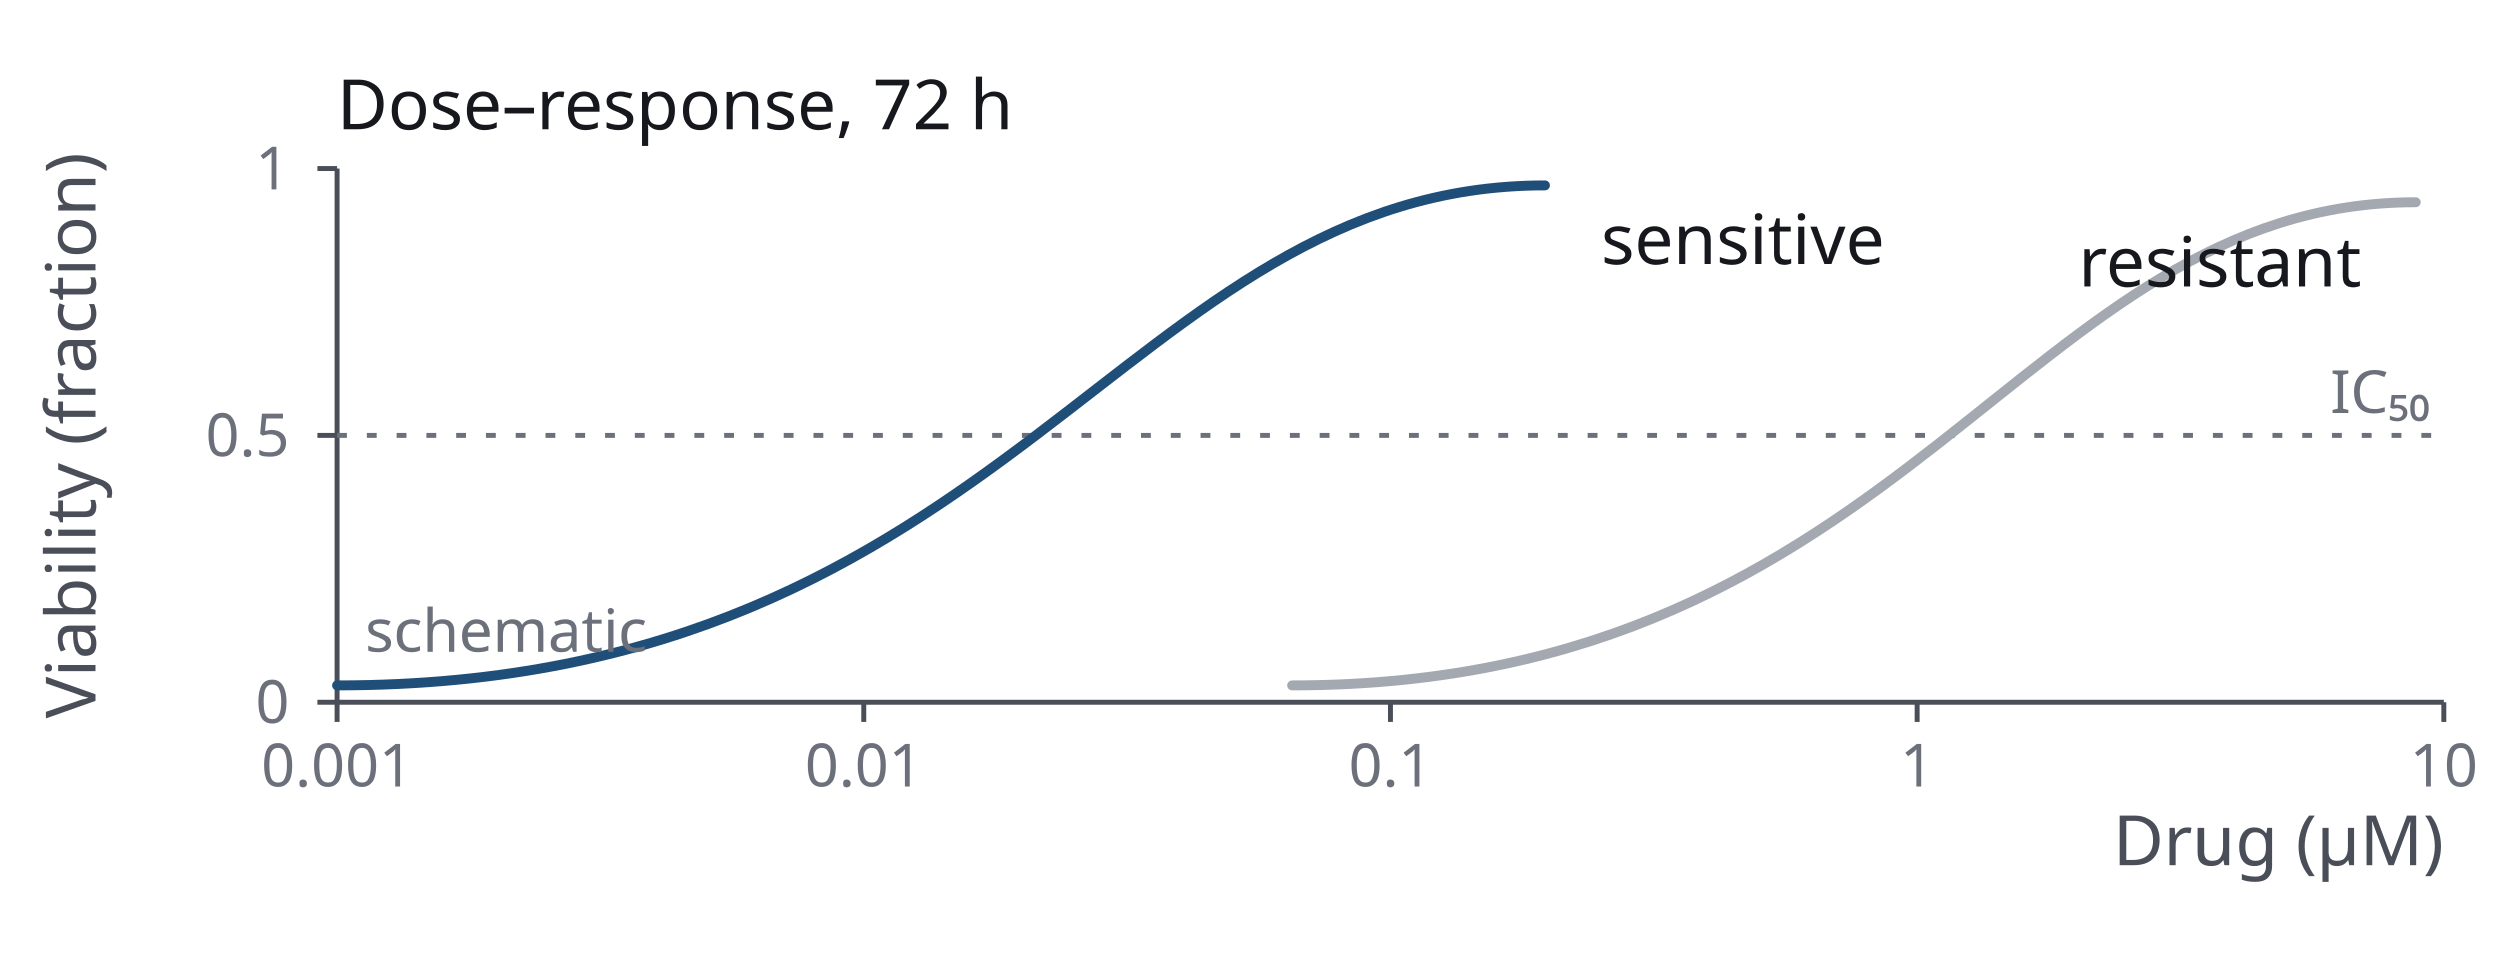
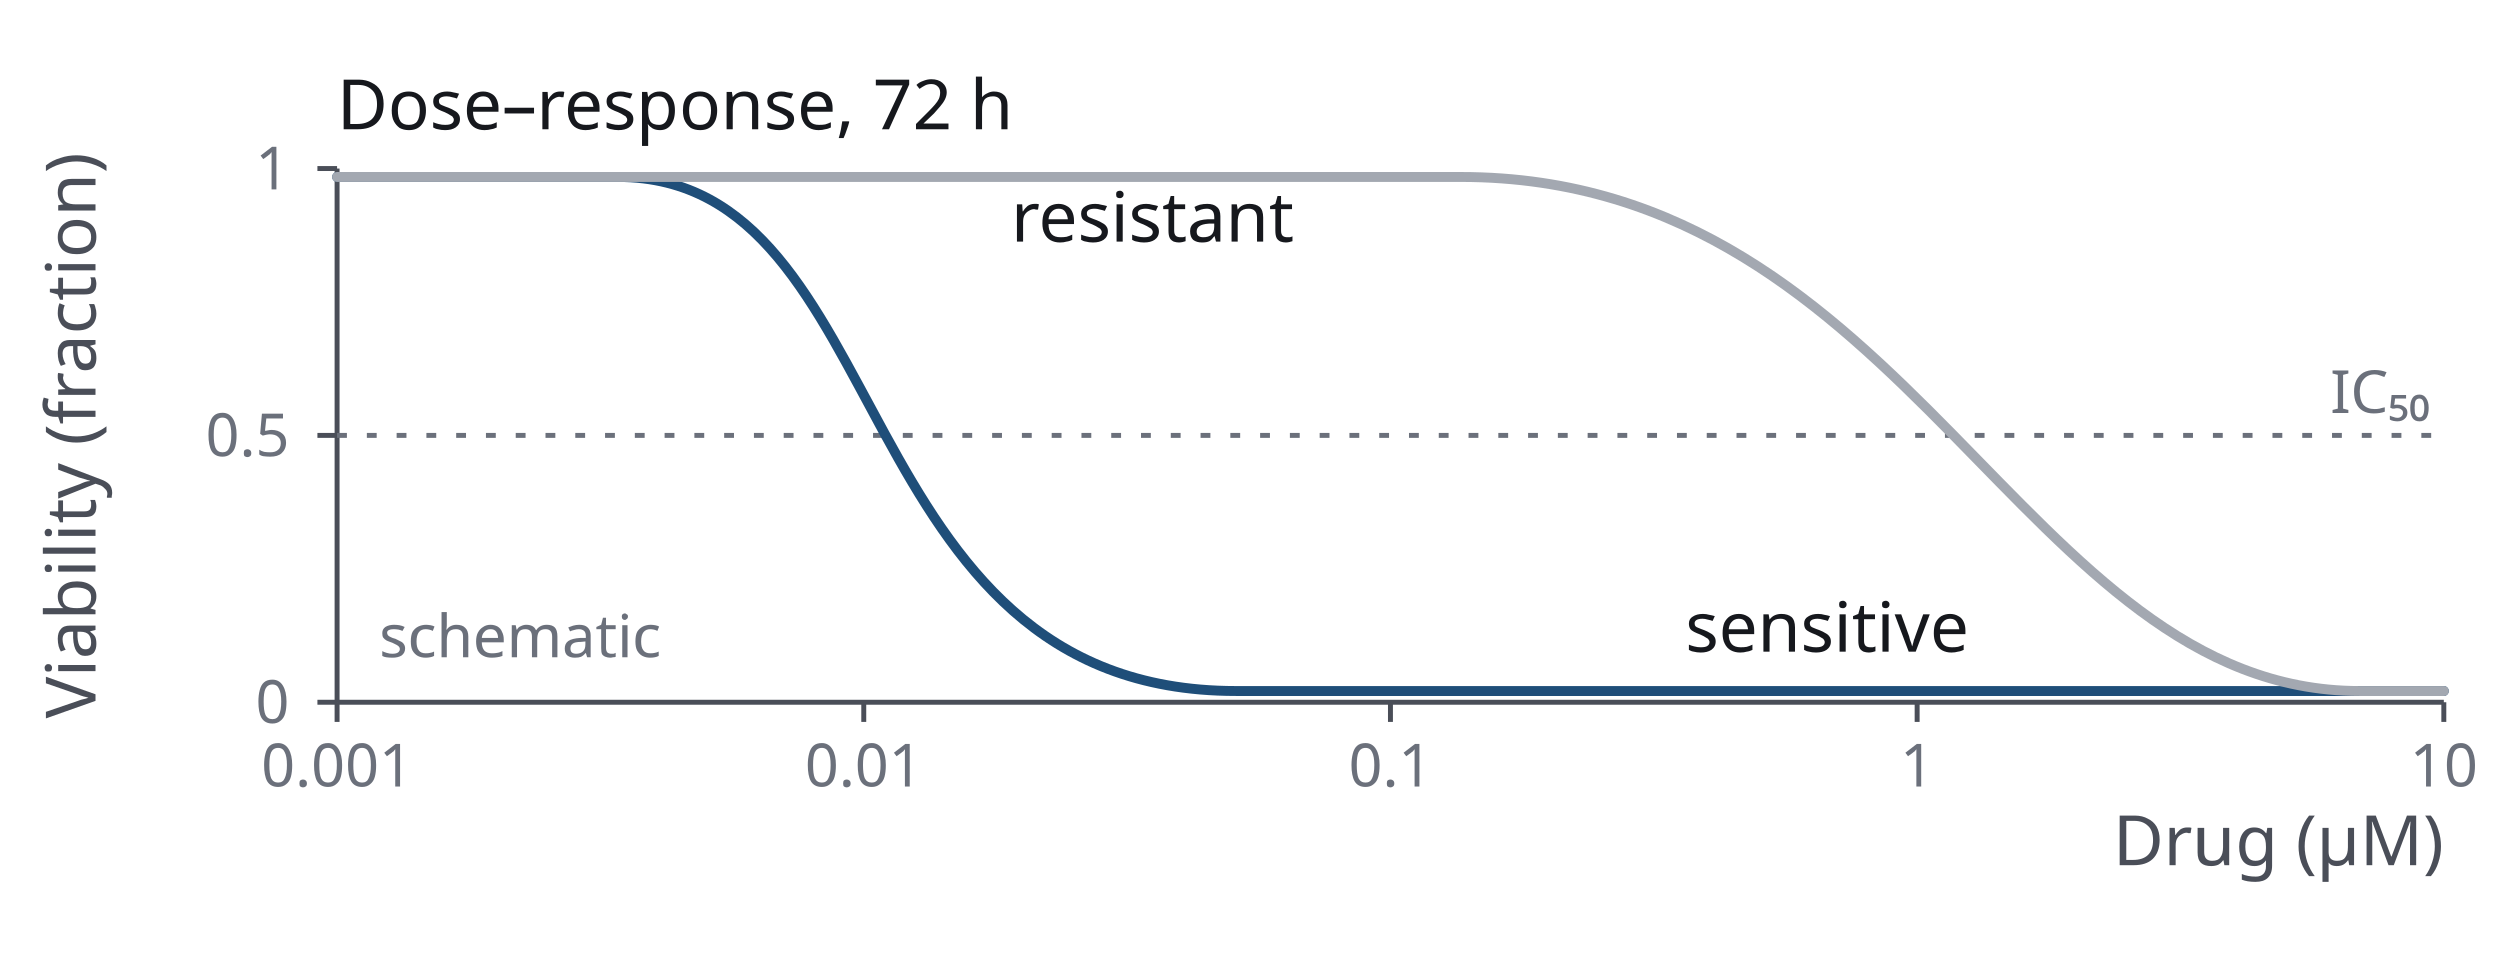
<svg xmlns="http://www.w3.org/2000/svg" width="89mm" height="34mm" viewBox="0 0 89 34">
  <text x="12" y="4.6" font-family="IBM Plex Sans" font-size="2.47" font-weight="500" fill="#16181d">Dose–response, 72 h</text>
  <line x1="12" y1="6" x2="12" y2="25" stroke="#4a4e58" stroke-width="0.176" />
  <line x1="12" y1="25" x2="87" y2="25" stroke="#4a4e58" stroke-width="0.176" />
  <g stroke="#4a4e58" stroke-width="0.176">
    <line x1="12" y1="25" x2="12" y2="25.7" />
    <line x1="30.75" y1="25" x2="30.75" y2="25.7" />
    <line x1="49.5" y1="25" x2="49.5" y2="25.7" />
    <line x1="68.25" y1="25" x2="68.25" y2="25.7" />
    <line x1="87" y1="25" x2="87" y2="25.7" />
    <line x1="11.3" y1="25" x2="12" y2="25" />
    <line x1="11.3" y1="15.5" x2="12" y2="15.5" />
    <line x1="11.3" y1="6" x2="12" y2="6" />
  </g>
  <g font-family="IBM Plex Sans" font-size="2.117" fill="#6b707b">
    <text x="12" y="28.0" text-anchor="middle">0.001</text>
    <text x="30.75" y="28.0" text-anchor="middle">0.01</text>
    <text x="49.5" y="28.0" text-anchor="middle">0.1</text>
    <text x="68.25" y="28.0" text-anchor="middle">1</text>
    <text x="87" y="28.0" text-anchor="middle">10</text>
    <text x="10.3" y="25.74" text-anchor="end">0</text>
    <text x="10.3" y="16.24" text-anchor="end">0.5</text>
    <text x="10.3" y="6.74" text-anchor="end">1</text>
  </g>
  <line x1="12" y1="15.5" x2="87" y2="15.5" stroke="#6b707b" stroke-width="0.176" stroke-dasharray="0.35 0.71" />
  <text x="86.5" y="14.7" font-family="IBM Plex Sans" font-size="2.117" fill="#6b707b" text-anchor="end">IC₅₀</text>
-   <path d="M 12,24.4 C 36,24.4 40,6.6 55,6.6" fill="none" stroke="#1f4e79" stroke-width="0.353" stroke-linecap="round" />
-   <path d="M 46,24.4 C 68,24.4 72,7.2 86,7.2" fill="none" stroke="#a3a8b1" stroke-width="0.353" stroke-linecap="round" />
+   <path d="M 12,6.3 L 22,6.3 C 32,6.3 30,24.6 44,24.6 L 87,24.6" fill="none" stroke="#1f4e79" stroke-width="0.353" stroke-linecap="round" />
+   <path d="M 12,6.3 L 52,6.3 C 68,6.3 72,24.6 84,24.6 L 87,24.6" fill="none" stroke="#a3a8b1" stroke-width="0.353" stroke-linecap="round" />
  <g font-family="IBM Plex Sans" font-size="2.47" fill="#16181d">
-     <text x="57" y="9.4">sensitive</text>
-     <text x="74" y="10.2">resistant</text>
+     <text x="60" y="23.2">sensitive</text>
+     <text x="36" y="8.6">resistant</text>
  </g>
  <text x="87" y="30.8" font-family="IBM Plex Sans" font-size="2.47" font-weight="500" fill="#4a4e58" text-anchor="end">Drug (µM)</text>
  <text x="3.4" y="15.5" transform="rotate(-90 3.4 15.5)" font-family="IBM Plex Sans" font-size="2.47" font-weight="500" fill="#4a4e58" text-anchor="middle">Viability (fraction)</text>
-   <text x="13" y="23.2" font-family="IBM Plex Sans" font-size="2.117" fill="#6b707b">schematic</text>
+   <text x="13.5" y="23.4" font-family="IBM Plex Sans" font-size="2.117" fill="#6b707b">schematic</text>
</svg>
